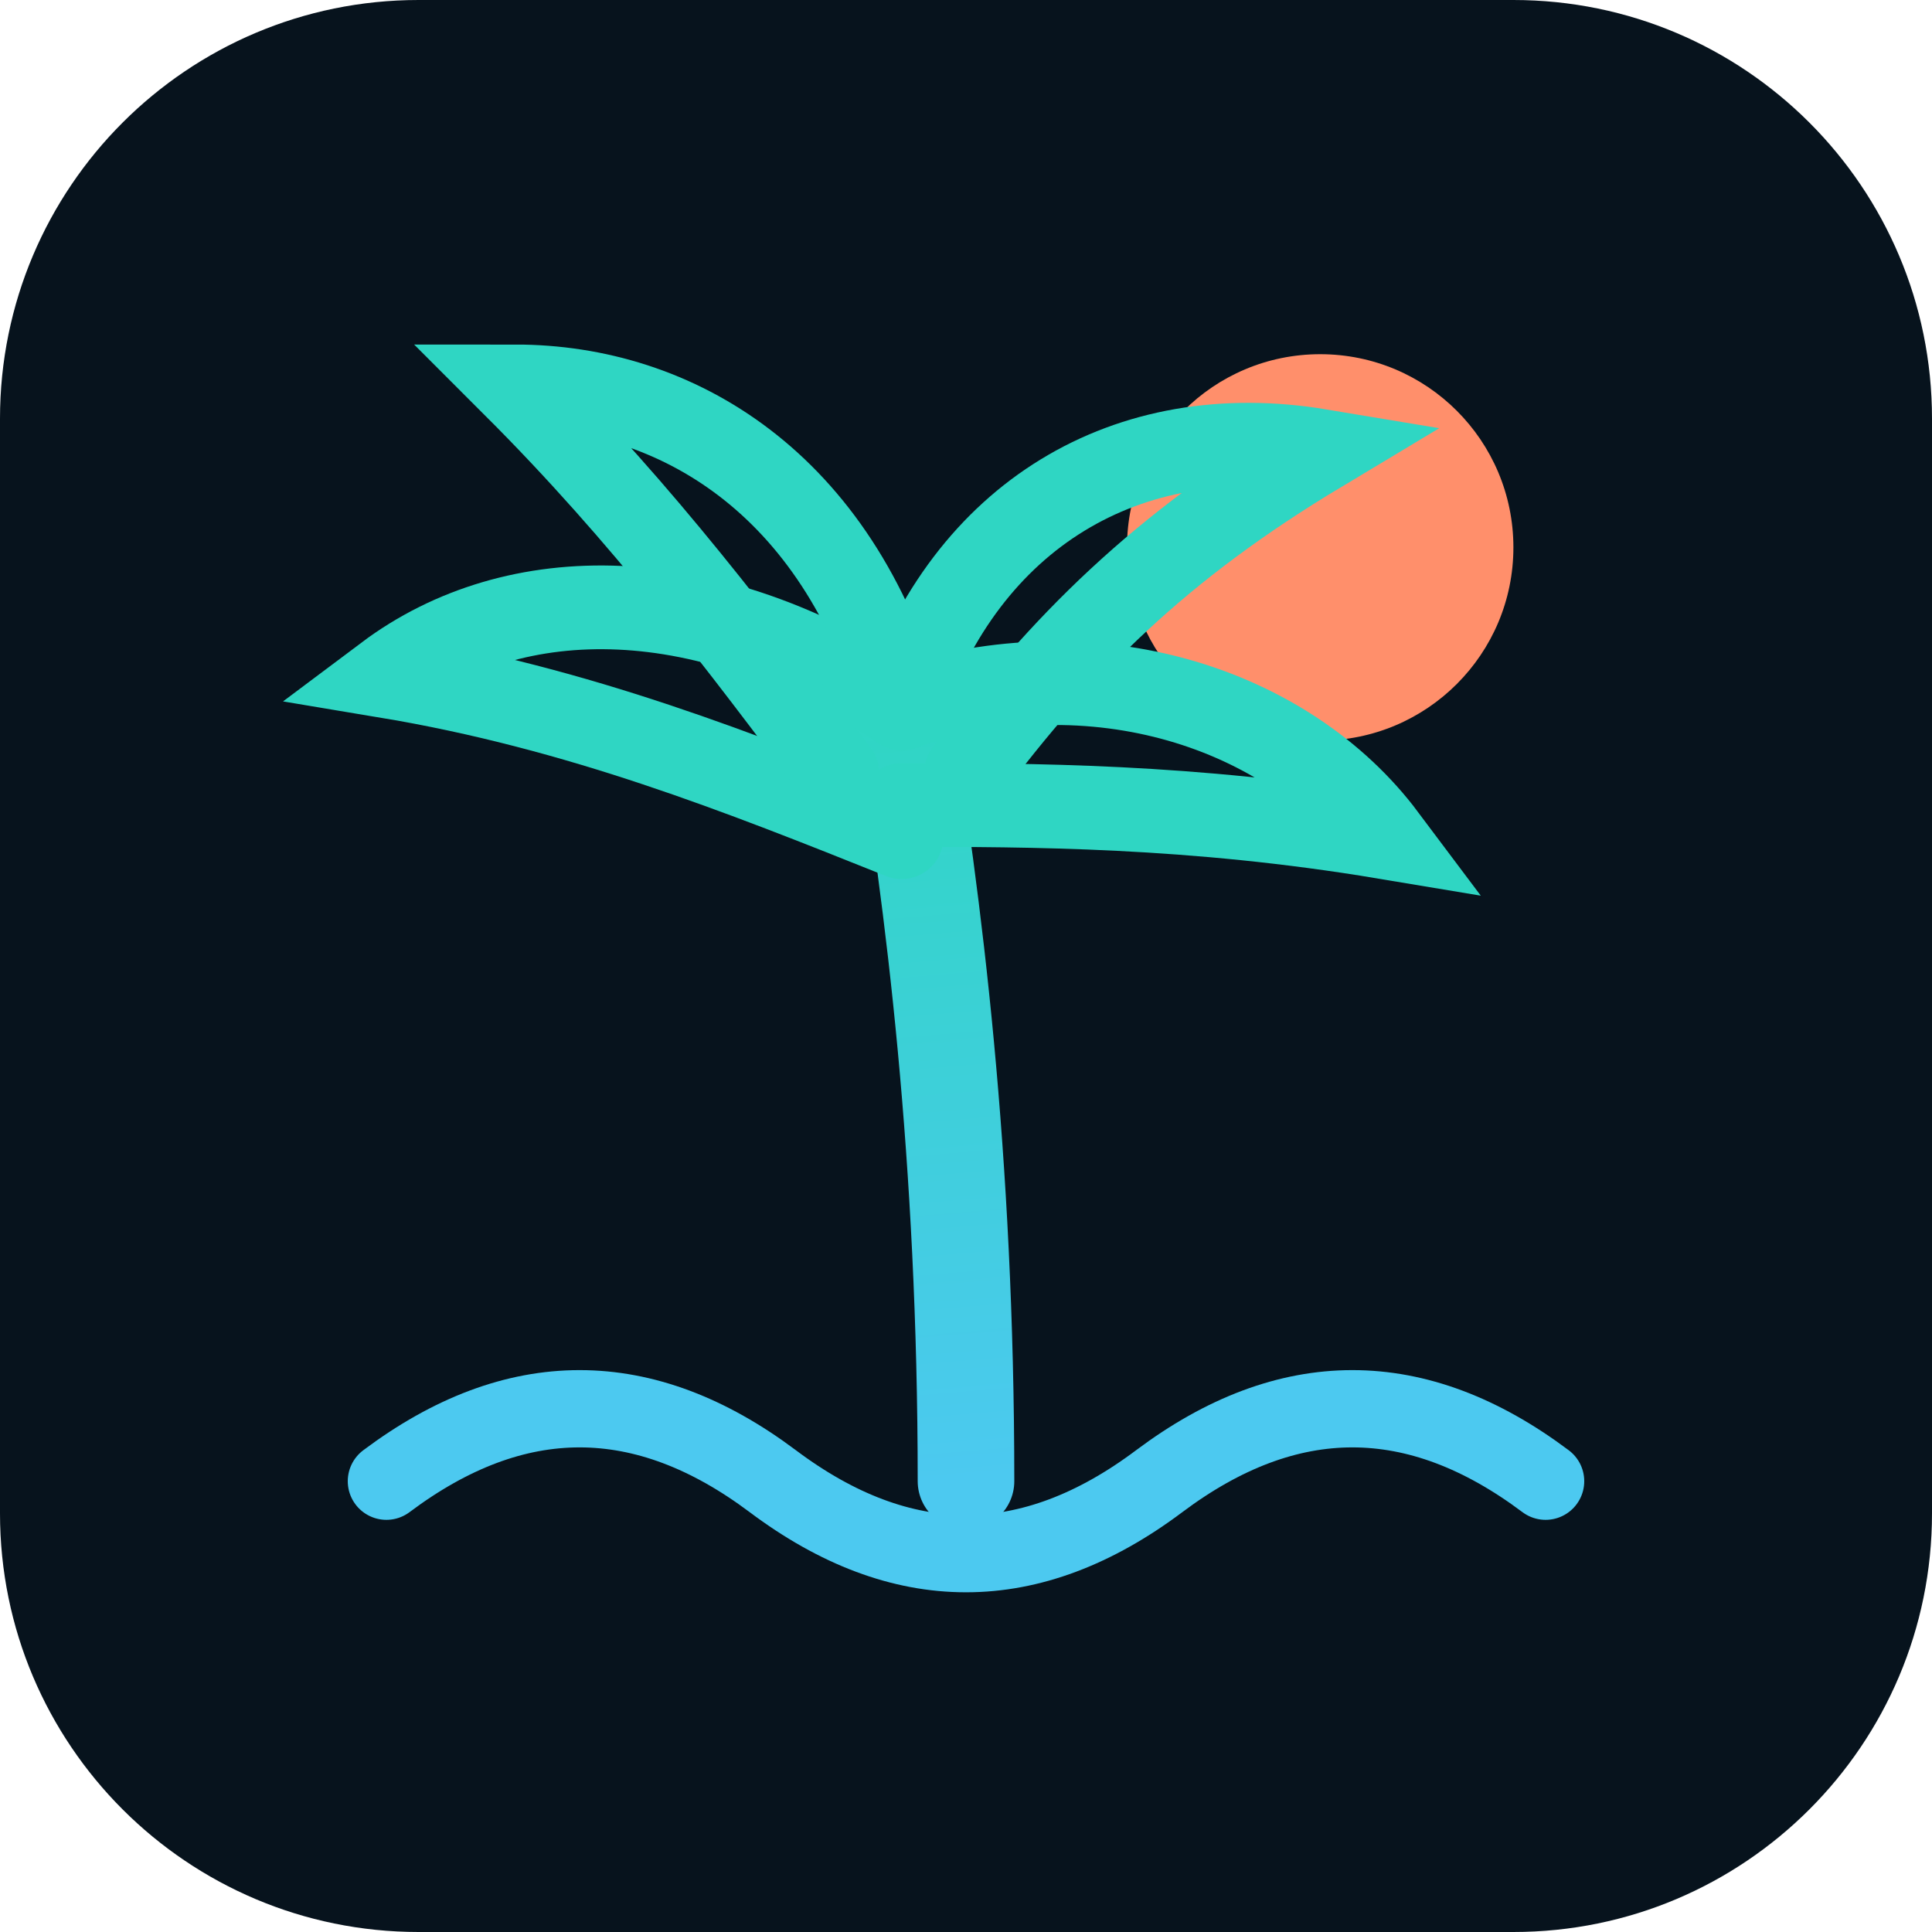
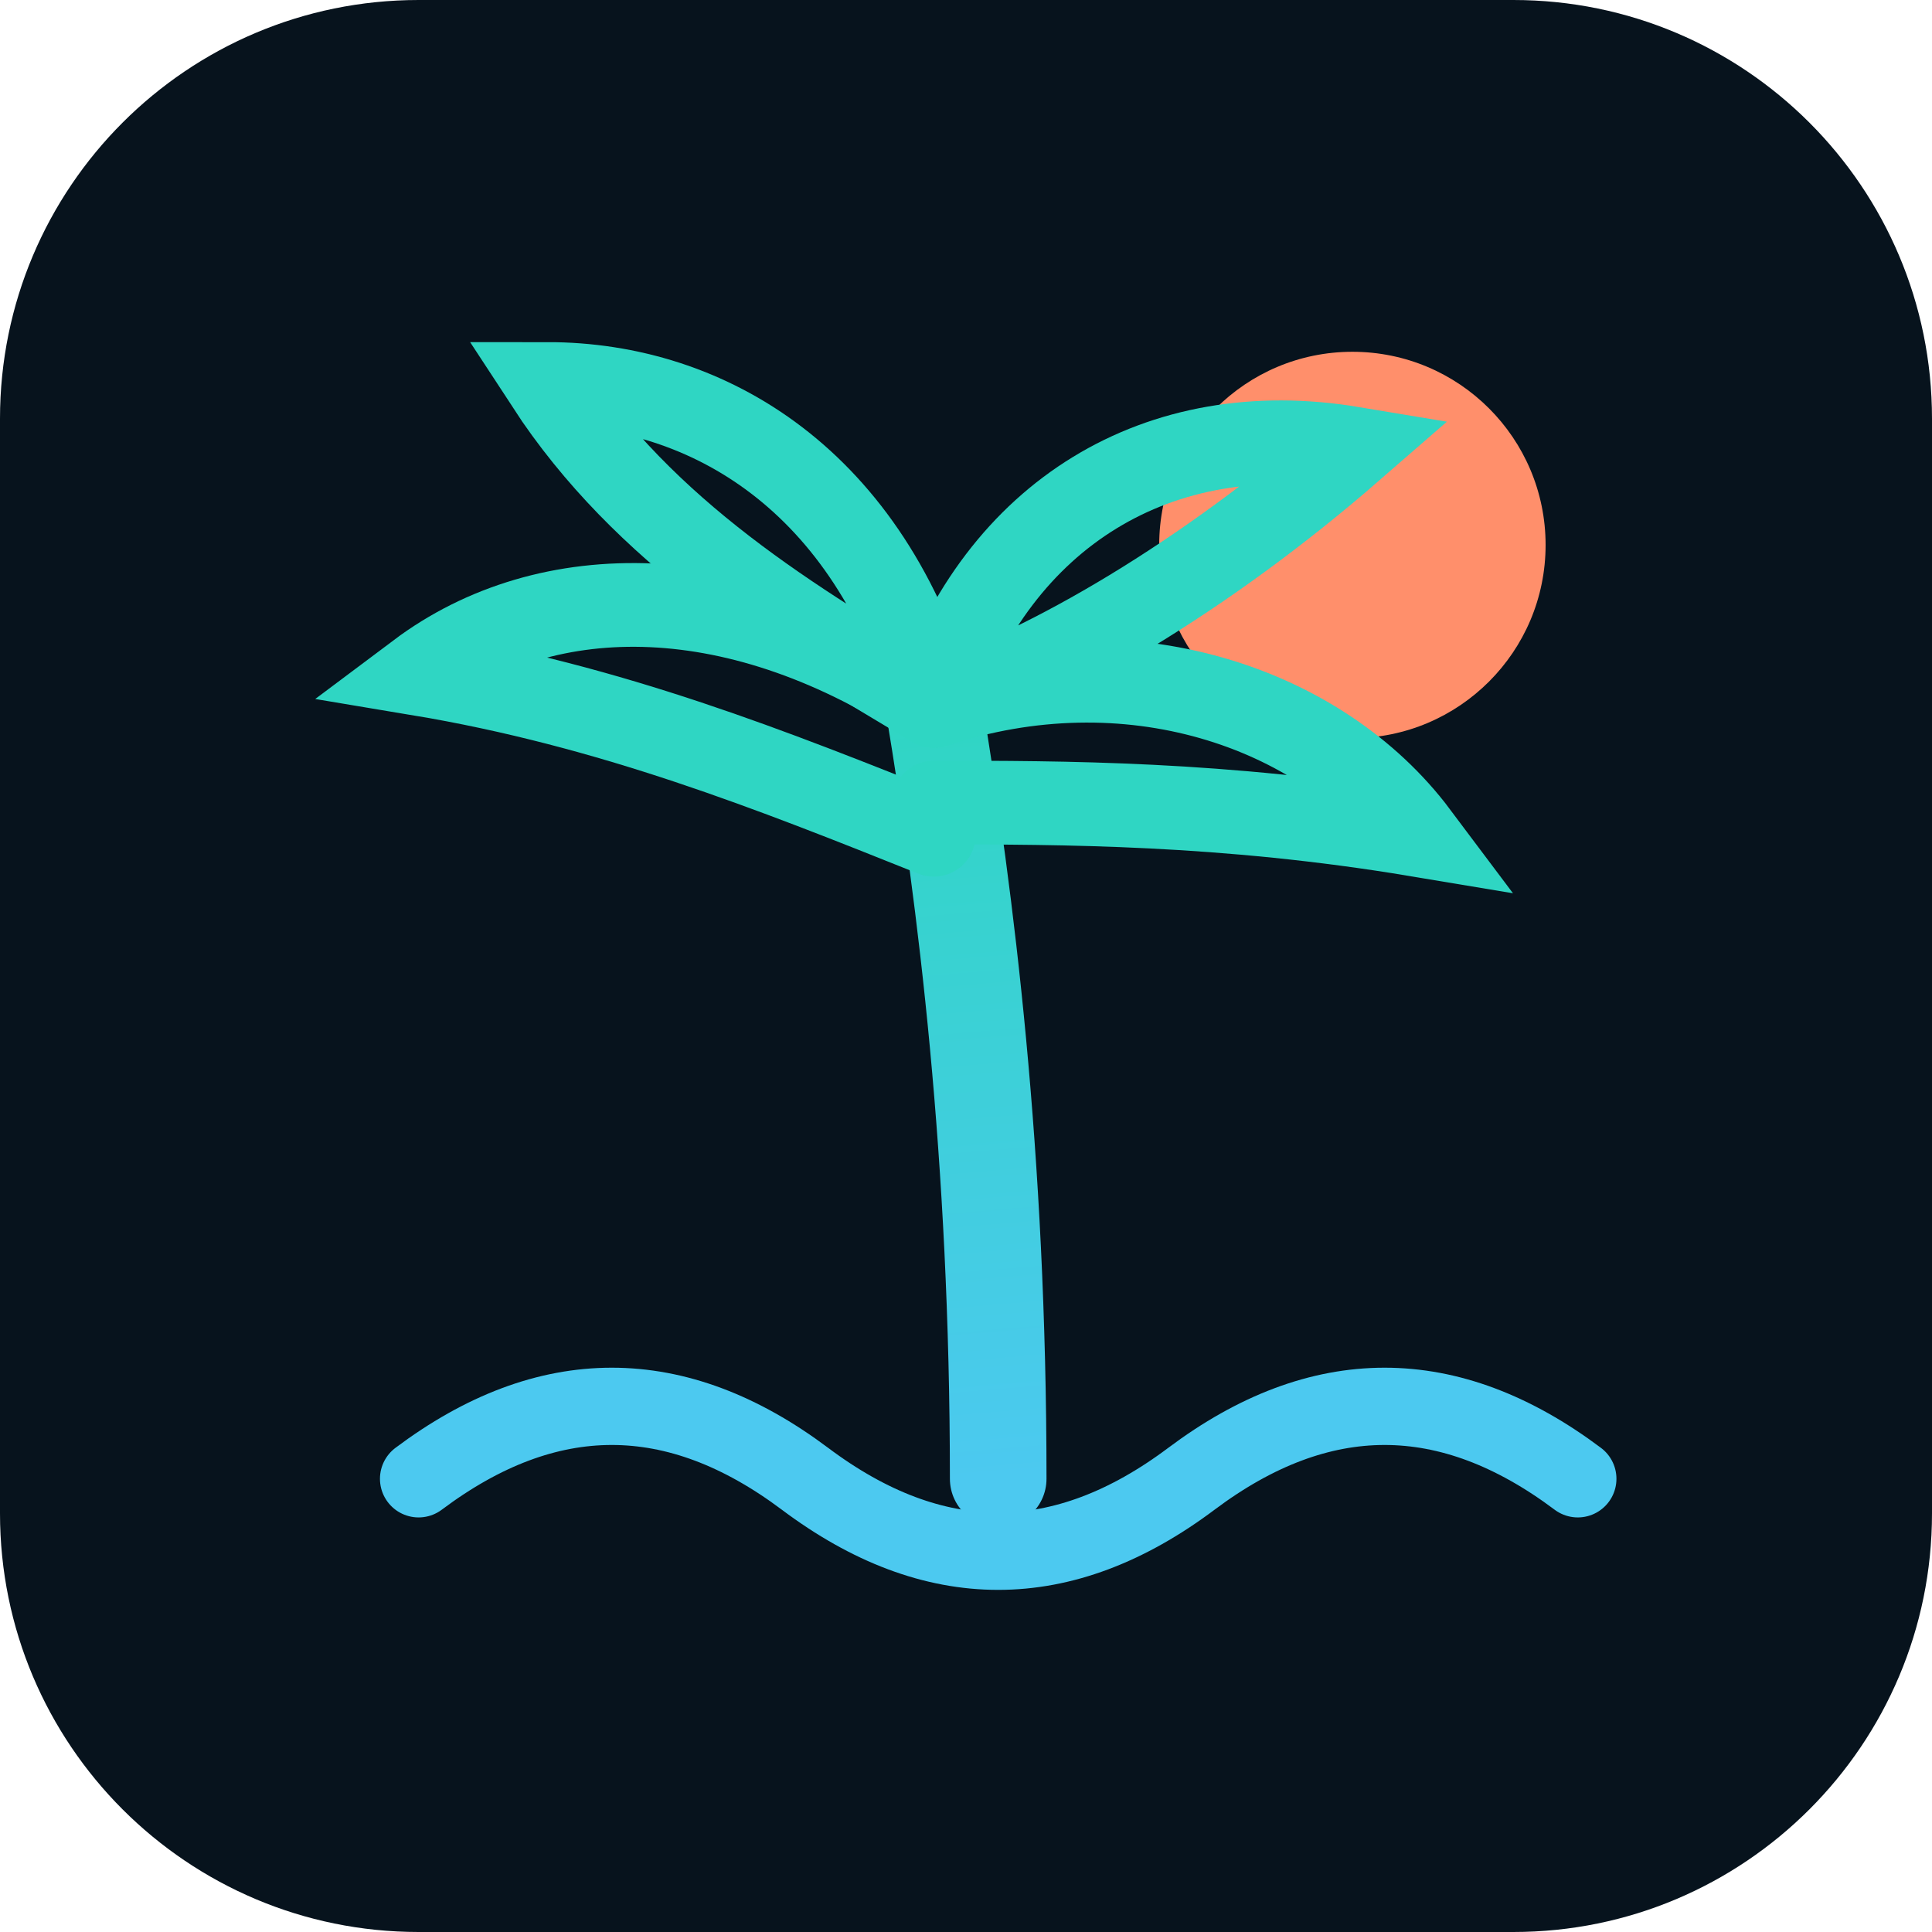
<svg xmlns="http://www.w3.org/2000/svg" viewBox="0 0 60 60" width="60" height="60" fill="none" role="img" aria-labelledby="coabana-tile-title">
  <defs>
    <linearGradient id="coabana-tile-trunk" x1="20" y1="18" x2="22" y2="42" gradientUnits="userSpaceOnUse">
      <stop offset="0" stop-color="#2fd6c3" />
      <stop offset="1" stop-color="#4cc9f0" />
    </linearGradient>
  </defs>
  <rect width="60" height="60" rx="13" fill="#07131d" />
-   <g transform="translate(8 4)">
-     <circle cx="33" cy="13" r="6" fill="#ff8f6b" />
-     <path d="M22 42c0-10-1-18-2-24" stroke="url(#coabana-tile-trunk)" stroke-width="3" stroke-linecap="round" />
-     <path d="M20 18C14 14 8 14 4 17c6 1 11 3 16 5" stroke="#2fd6c3" stroke-width="2.6" stroke-linecap="round" />
-     <path d="M20 18c-2-7-7-10-12-10 4 4 7 8 10 12" stroke="#2fd6c3" stroke-width="2.6" stroke-linecap="round" />
-     <path d="M20 18c2-6 7-9 13-8-5 3-8 6-11 10" stroke="#2fd6c3" stroke-width="2.6" stroke-linecap="round" />
-     <path d="M20 18c6-2 12 0 15 4-6-1-11-1-15-1" stroke="#2fd6c3" stroke-width="2.6" stroke-linecap="round" />
-     <path d="M4 42c4-3 8-3 12 0s8 3 12 0 8-3 12 0" stroke="#4cc9f0" stroke-width="2.4" stroke-linecap="round" />
+   <g transform="translate(6 6)">
+     <g transform="translate(3 -2.075)">
+       <circle cx="33" cy="13" r="6" fill="#ff8f6b" />
+       <path d="M22 42c0-10-1-18-2-24" stroke="url(#coabana-tile-trunk)" stroke-width="3" stroke-linecap="round" />
+       <path d="M20 18C14 14 8 14 4 17c6 1 11 3 16 5" stroke="#2fd6c3" stroke-width="2.6" stroke-linecap="round" />
+       <path d="M20 18C18 11 13 8 8 8C11 12.6 15.6 15.4 20 18" stroke="#2fd6c3" stroke-width="2.6" stroke-linecap="round" />
+       <path d="M20 18C22 12 27 9 33 10C28.4 14 23.6 16.8 20 18" stroke="#2fd6c3" stroke-width="2.6" stroke-linecap="round" />
+       <path d="M20 18c6-2 12 0 15 4-6-1-11-1-15-1" stroke="#2fd6c3" stroke-width="2.6" stroke-linecap="round" />
+       <path d="M4 42c4-3 8-3 12 0s8 3 12 0 8-3 12 0" stroke="#4cc9f0" stroke-width="2.4" stroke-linecap="round" />
+     </g>
  </g>
</svg>
